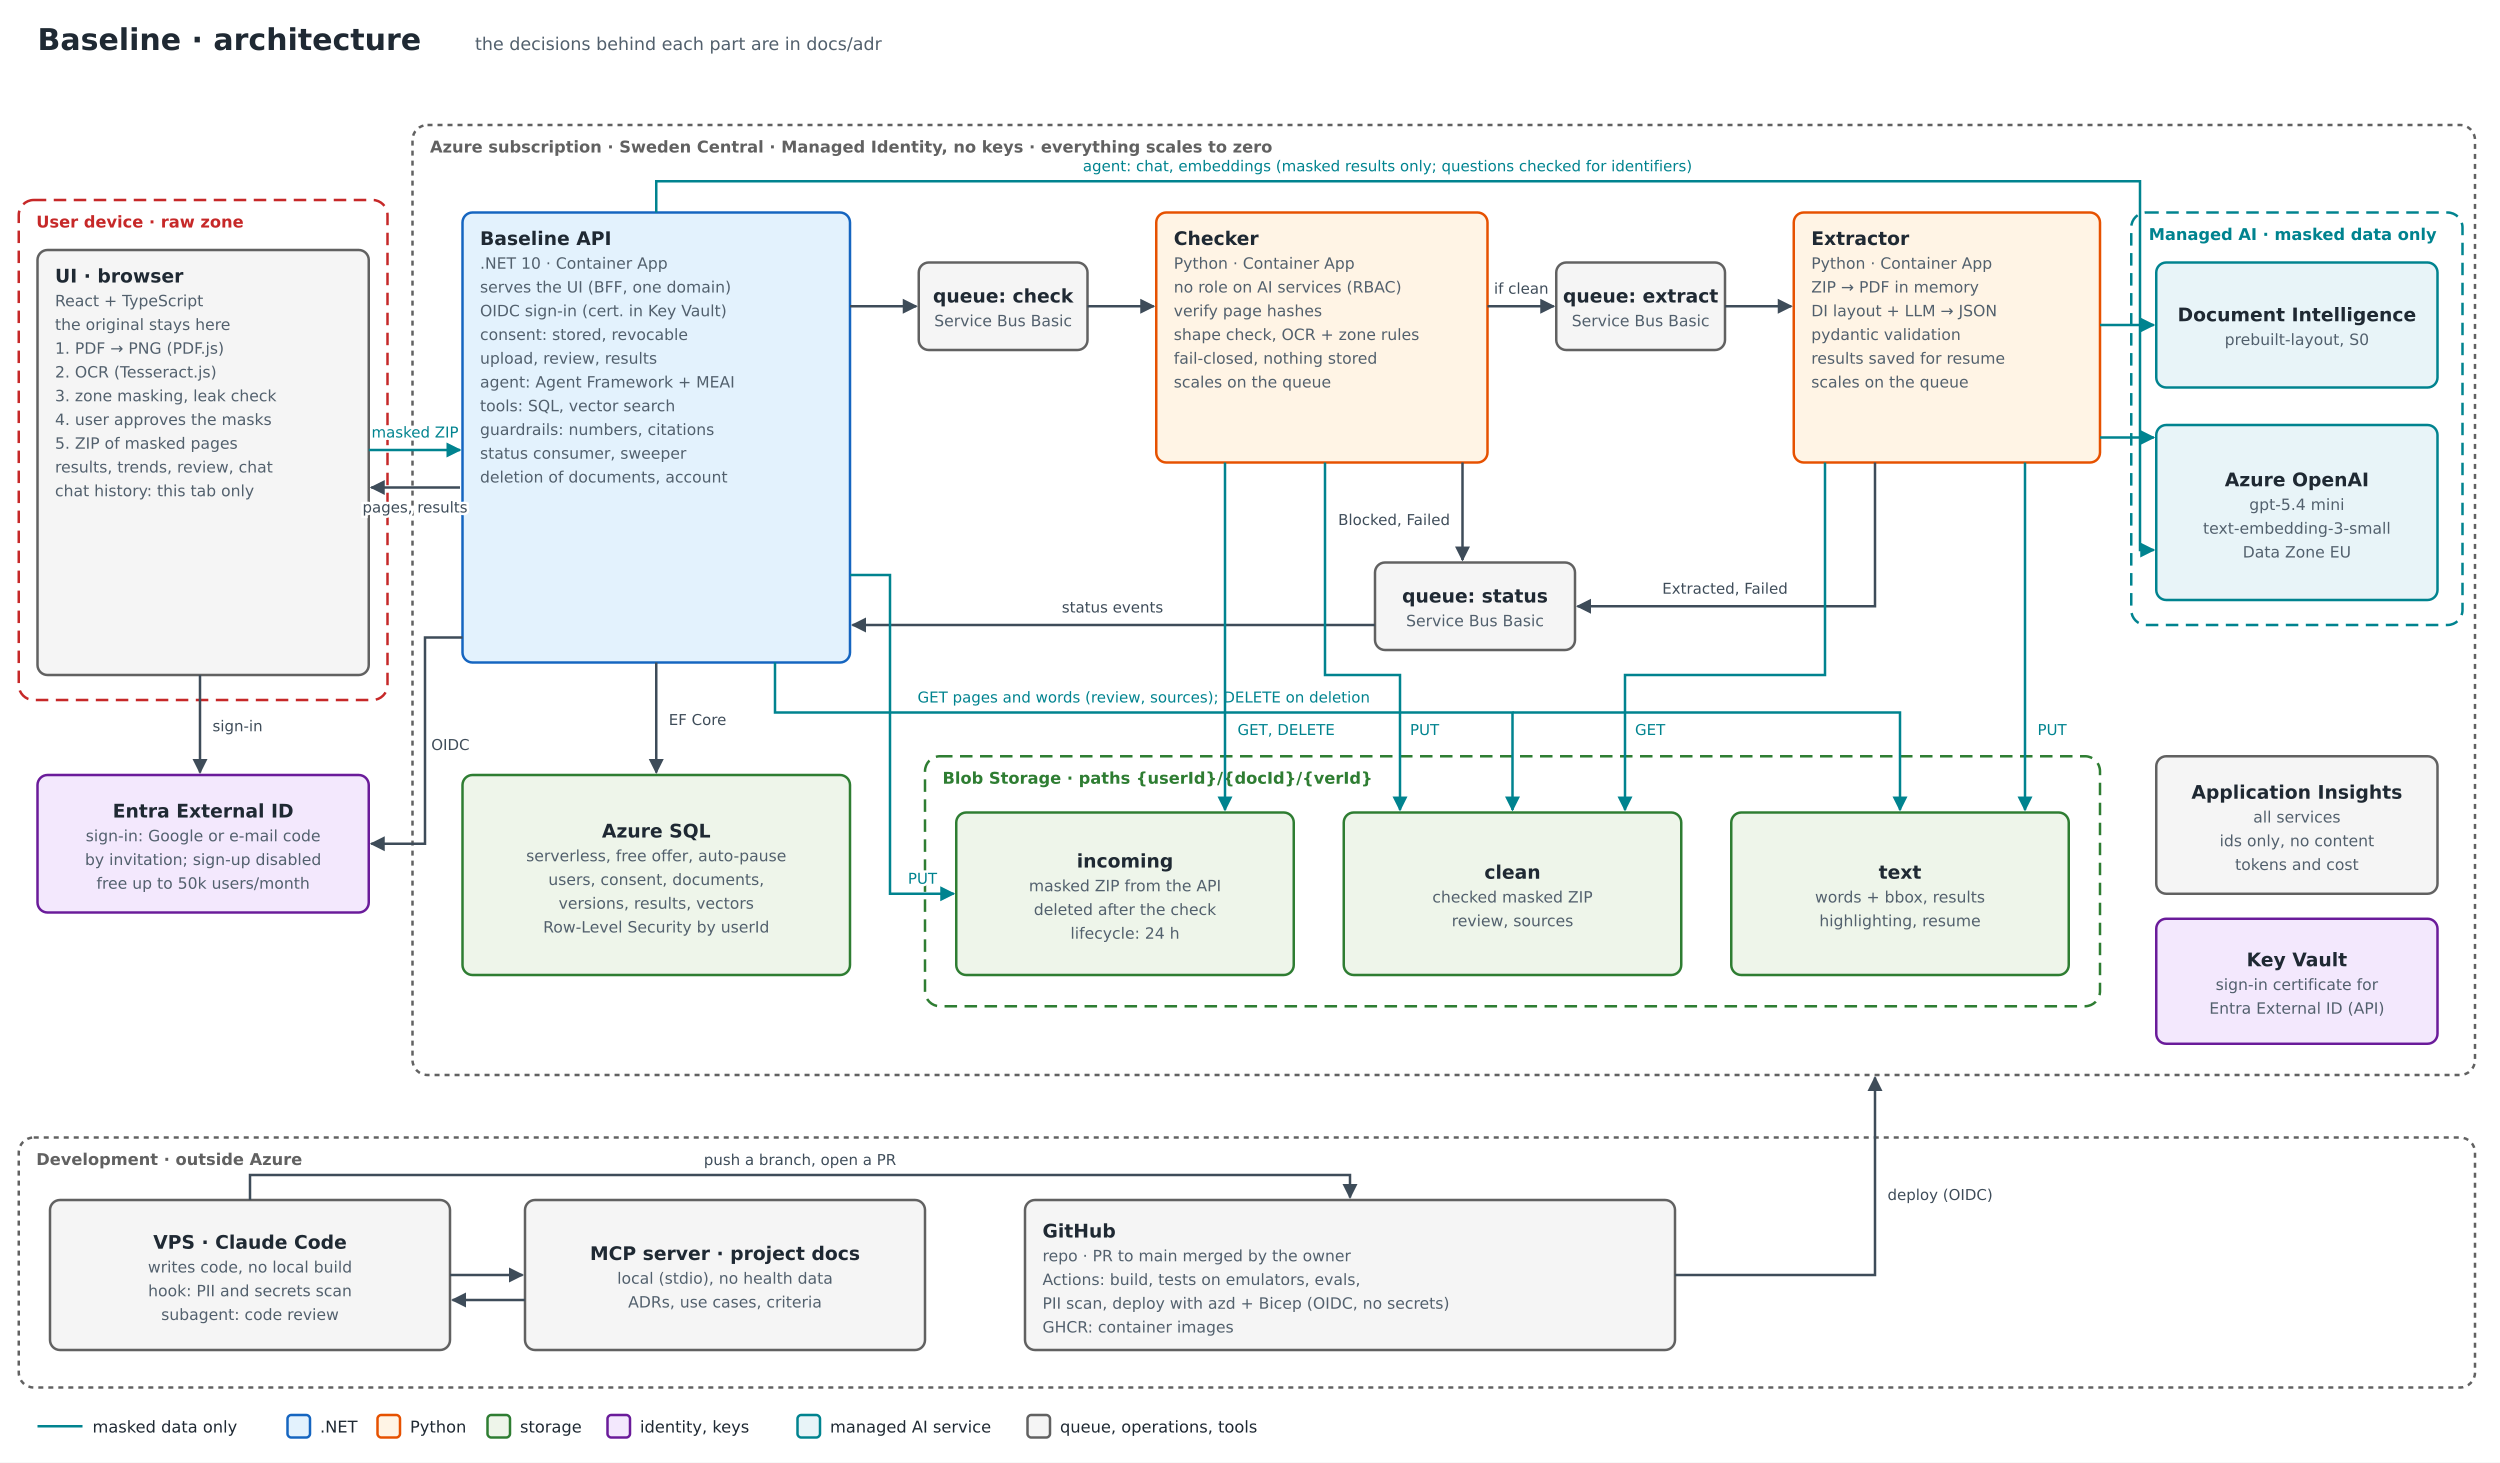
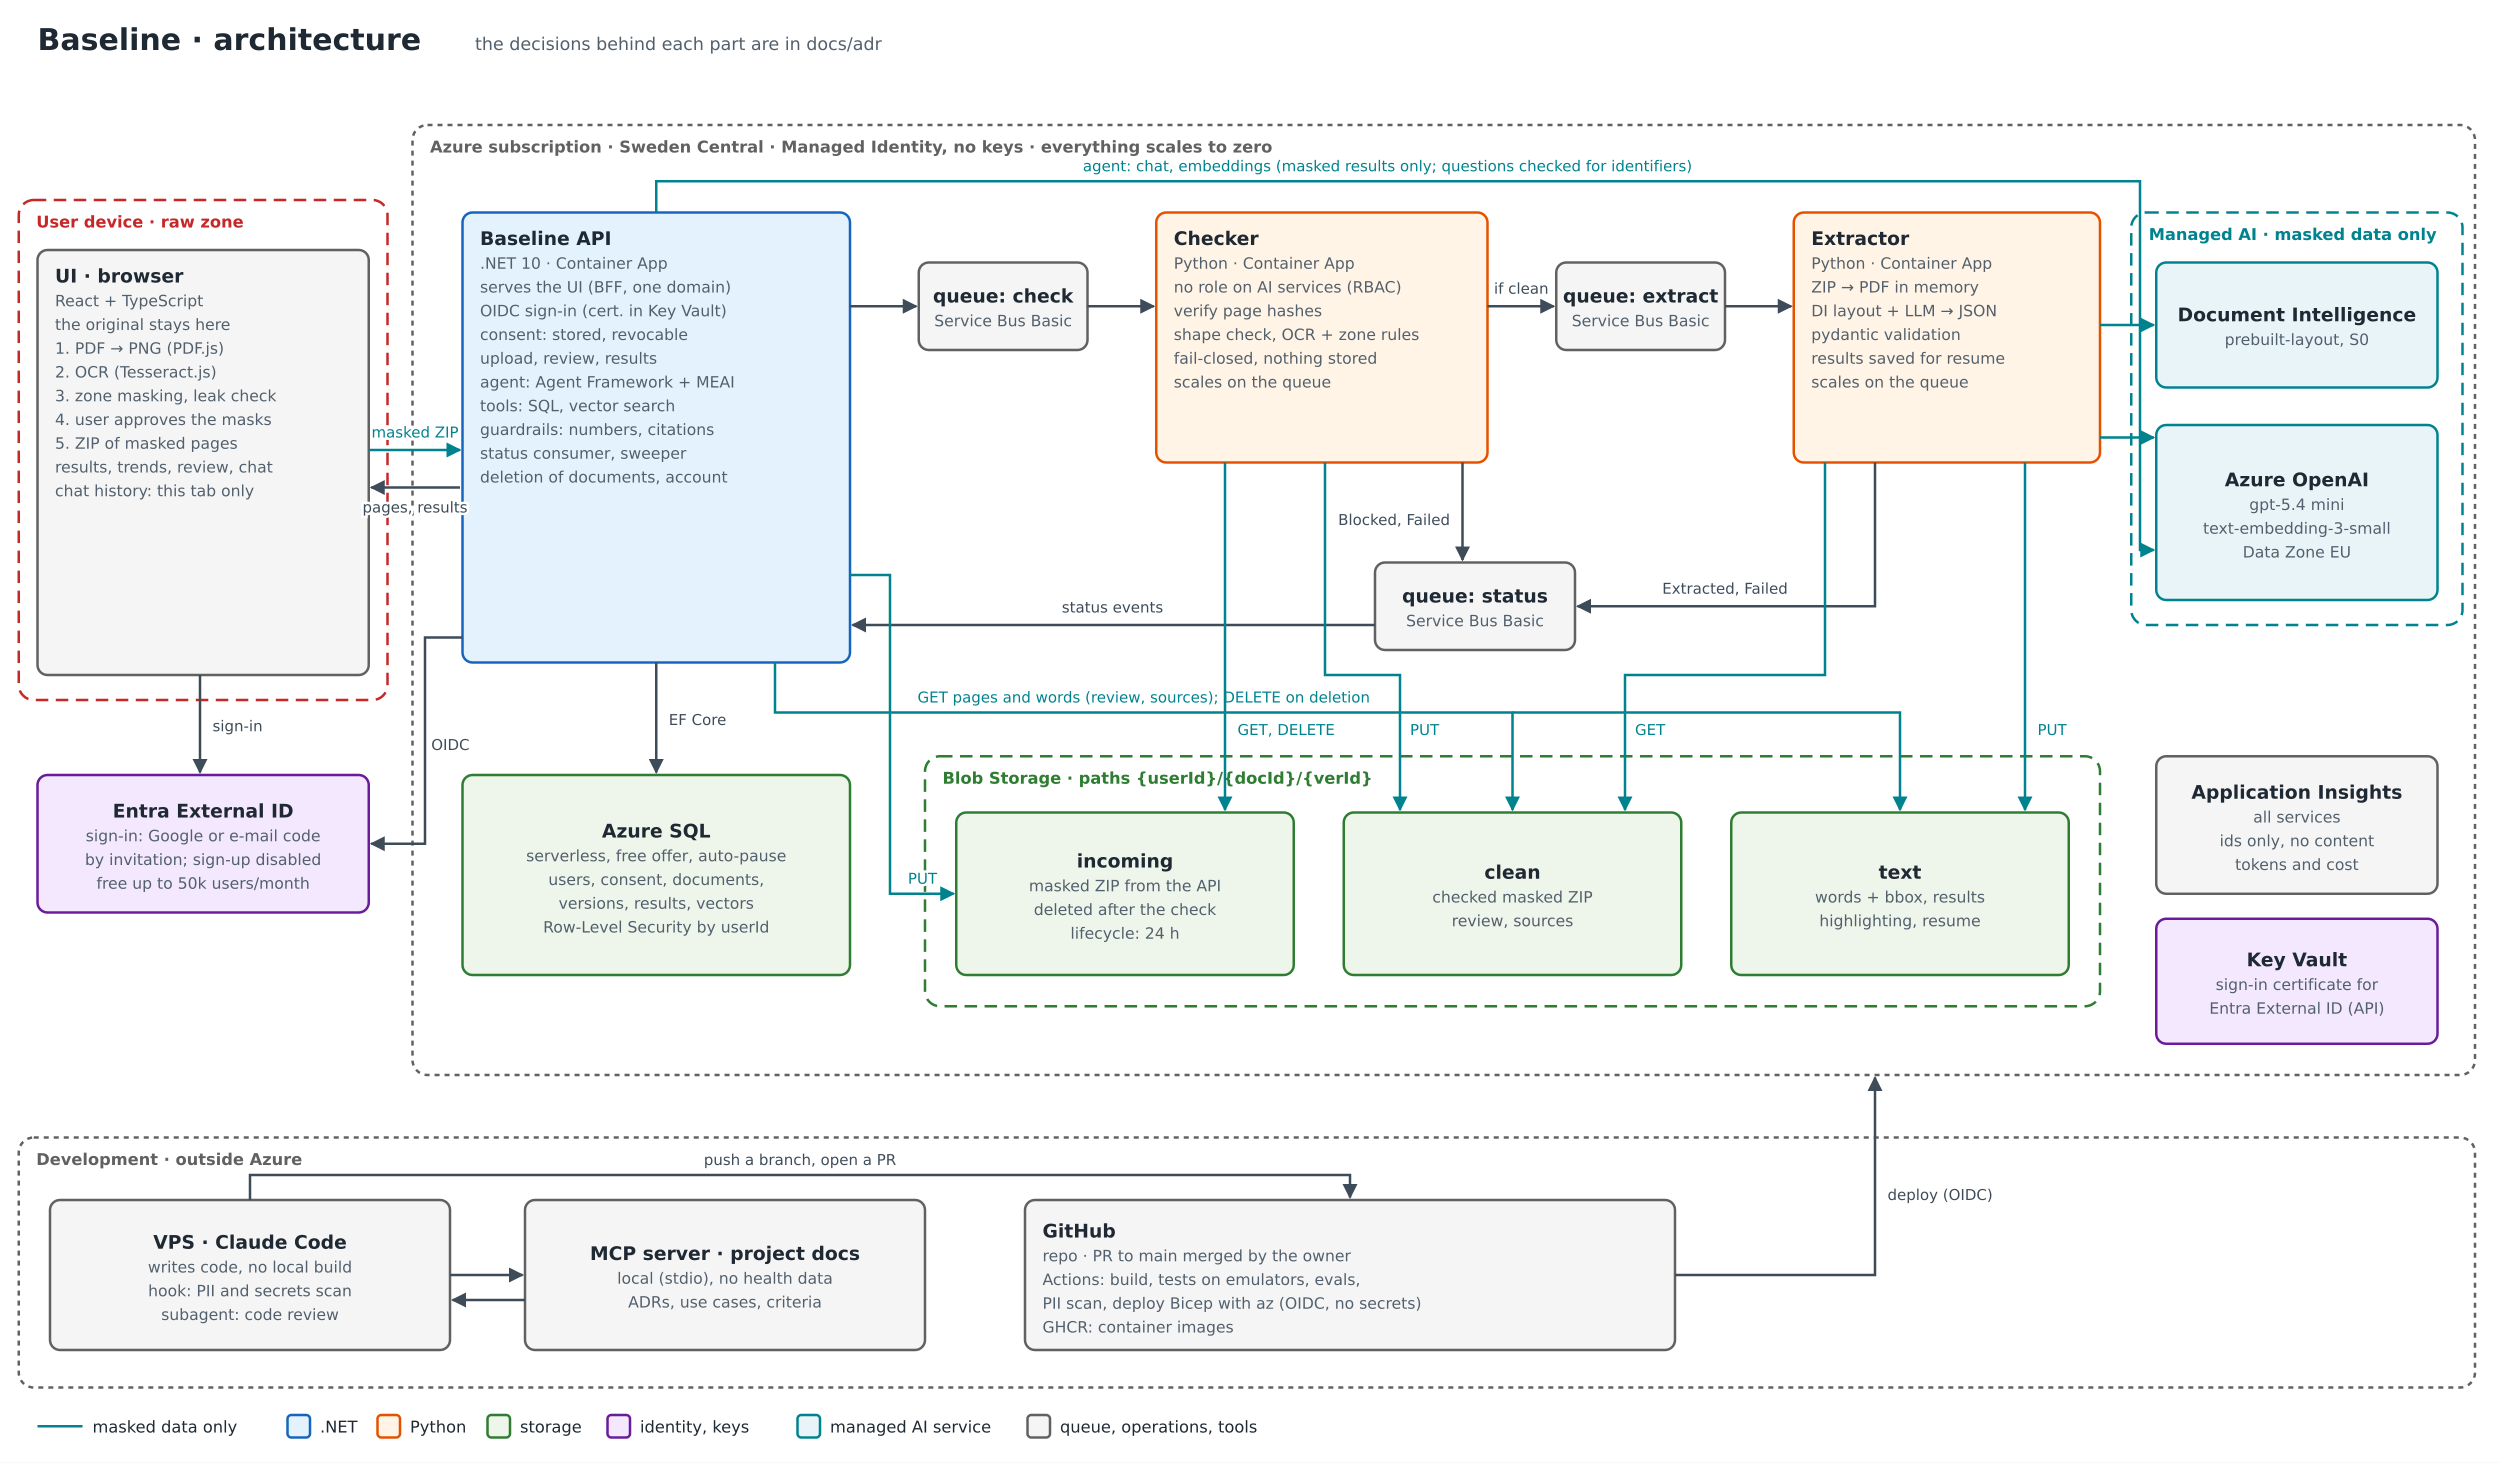
<svg xmlns="http://www.w3.org/2000/svg" width="2000" height="1170" viewBox="0 0 2000 1170" font-family="DejaVu Sans, Arial, sans-serif">
  <defs>
    <marker id="arr" viewBox="0 0 10 10" refX="9" refY="5" markerWidth="6" markerHeight="6" orient="auto-start-reverse">
      <path d="M0 0 L10 5 L0 10 z" fill="#3e4c59" />
    </marker>
    <marker id="arr-6a1b9a" viewBox="0 0 10 10" refX="9" refY="5" markerWidth="6" markerHeight="6" orient="auto-start-reverse">
      <path d="M0 0 L10 5 L0 10 z" fill="#6a1b9a" />
    </marker>
    <marker id="arr-00838f" viewBox="0 0 10 10" refX="9" refY="5" markerWidth="6" markerHeight="6" orient="auto-start-reverse">
      <path d="M0 0 L10 5 L0 10 z" fill="#00838f" />
    </marker>
  </defs>
  <rect width="100%" height="100%" fill="#ffffff" />
  <text x="30" y="40" font-size="24" font-weight="bold" fill="#1f2933">Baseline · architecture</text>
  <text x="380" y="40" font-size="14" fill="#52606d">the decisions behind each part are in docs/adr</text>
  <g transform="translate(0,60)">
    <rect x="330" y="40" width="1650" height="760" rx="12" fill="none" stroke="#616161" stroke-width="2" stroke-dasharray="4 4" />
    <text x="344" y="62" font-size="13" font-weight="bold" fill="#616161">Azure subscription · Sweden Central · Managed Identity, no keys · everything scales to zero</text>
    <rect x="15" y="100" width="295" height="400" rx="12" fill="none" stroke="#c62828" stroke-width="2" stroke-dasharray="10 6" />
    <text x="29" y="122" font-size="13" font-weight="bold" fill="#c62828">User device · raw zone</text>
    <rect x="1705" y="110" width="265" height="330" rx="12" fill="none" stroke="#00838f" stroke-width="2" stroke-dasharray="10 6" />
    <text x="1719" y="132" font-size="13" font-weight="bold" fill="#00838f">Managed AI · masked data only</text>
    <rect x="740" y="545" width="940" height="200" rx="12" fill="none" stroke="#2e7d32" stroke-width="2" stroke-dasharray="10 6" />
    <text x="754" y="567" font-size="13" font-weight="bold" fill="#2e7d32">Blob Storage · paths {userId}/{docId}/{verId}</text>
    <rect x="15" y="850" width="1965" height="200" rx="12" fill="none" stroke="#616161" stroke-width="2" stroke-dasharray="4 4" />
    <text x="29" y="872" font-size="13" font-weight="bold" fill="#616161">Development · outside Azure</text>
    <rect x="30" y="140" width="265" height="340" rx="8" fill="#f5f5f5" stroke="#616161" stroke-width="2" />
    <text x="44" y="166" text-anchor="start" font-weight="bold" font-size="15" fill="#1f2933">UI · browser</text>
    <text x="44" y="185" text-anchor="start" font-size="12.5" fill="#52606d">React + TypeScript</text>
    <text x="44" y="204" text-anchor="start" font-size="12.5" fill="#52606d">the original stays here</text>
    <text x="44" y="223" text-anchor="start" font-size="12.5" fill="#52606d">1. PDF → PNG (PDF.js)</text>
    <text x="44" y="242" text-anchor="start" font-size="12.5" fill="#52606d">2. OCR (Tesseract.js)</text>
    <text x="44" y="261" text-anchor="start" font-size="12.5" fill="#52606d">3. zone masking, leak check</text>
    <text x="44" y="280" text-anchor="start" font-size="12.5" fill="#52606d">4. user approves the masks</text>
    <text x="44" y="299" text-anchor="start" font-size="12.5" fill="#52606d">5. ZIP of masked pages</text>
    <text x="44" y="318" text-anchor="start" font-size="12.5" fill="#52606d">results, trends, review, chat</text>
    <text x="44" y="337" text-anchor="start" font-size="12.5" fill="#52606d">chat history: this tab only</text>
    <rect x="30" y="560" width="265" height="110" rx="8" fill="#f3e8fd" stroke="#6a1b9a" stroke-width="2" />
    <text x="162.5" y="594" text-anchor="middle" font-weight="bold" font-size="15" fill="#1f2933">Entra External ID</text>
    <text x="162.5" y="613" text-anchor="middle" font-size="12.5" fill="#52606d">sign-in: Google or e-mail code</text>
    <text x="162.5" y="632" text-anchor="middle" font-size="12.5" fill="#52606d">by invitation; sign-up disabled</text>
    <text x="162.5" y="651" text-anchor="middle" font-size="12.5" fill="#52606d">free up to 50k users/month</text>
    <rect x="370" y="110" width="310" height="360" rx="8" fill="#e3f2fd" stroke="#1565c0" stroke-width="2" />
    <text x="384" y="136" text-anchor="start" font-weight="bold" font-size="15" fill="#1f2933">Baseline API</text>
    <text x="384" y="155" text-anchor="start" font-size="12.5" fill="#52606d">.NET 10 · Container App</text>
    <text x="384" y="174" text-anchor="start" font-size="12.5" fill="#52606d">serves the UI (BFF, one domain)</text>
    <text x="384" y="193" text-anchor="start" font-size="12.5" fill="#52606d">OIDC sign-in (cert. in Key Vault)</text>
    <text x="384" y="212" text-anchor="start" font-size="12.5" fill="#52606d">consent: stored, revocable</text>
    <text x="384" y="231" text-anchor="start" font-size="12.5" fill="#52606d">upload, review, results</text>
    <text x="384" y="250" text-anchor="start" font-size="12.5" fill="#52606d">agent: Agent Framework + MEAI</text>
    <text x="384" y="269" text-anchor="start" font-size="12.5" fill="#52606d">  tools: SQL, vector search</text>
    <text x="384" y="288" text-anchor="start" font-size="12.5" fill="#52606d">  guardrails: numbers, citations</text>
    <text x="384" y="307" text-anchor="start" font-size="12.5" fill="#52606d">status consumer, sweeper</text>
    <text x="384" y="326" text-anchor="start" font-size="12.5" fill="#52606d">deletion of documents, account</text>
    <rect x="370" y="560" width="310" height="160" rx="8" fill="#eef5ea" stroke="#2e7d32" stroke-width="2" />
    <text x="525" y="610" text-anchor="middle" font-weight="bold" font-size="15" fill="#1f2933">Azure SQL</text>
    <text x="525" y="629" text-anchor="middle" font-size="12.5" fill="#52606d">serverless, free offer, auto-pause</text>
    <text x="525" y="648" text-anchor="middle" font-size="12.5" fill="#52606d">users, consent, documents,</text>
    <text x="525" y="667" text-anchor="middle" font-size="12.5" fill="#52606d">versions, results, vectors</text>
    <text x="525" y="686" text-anchor="middle" font-size="12.5" fill="#52606d">Row-Level Security by userId</text>
    <rect x="735" y="150" width="135" height="70" rx="8" fill="#f5f5f5" stroke="#616161" stroke-width="2" />
    <text x="802.5" y="182" text-anchor="middle" font-weight="bold" font-size="15" fill="#1f2933">queue: check</text>
    <text x="802.5" y="201" text-anchor="middle" font-size="12.5" fill="#52606d">Service Bus Basic</text>
    <rect x="925" y="110" width="265" height="200" rx="8" fill="#fff4e5" stroke="#e65100" stroke-width="2" />
    <text x="939" y="136" text-anchor="start" font-weight="bold" font-size="15" fill="#1f2933">Checker</text>
    <text x="939" y="155" text-anchor="start" font-size="12.5" fill="#52606d">Python · Container App</text>
    <text x="939" y="174" text-anchor="start" font-size="12.5" fill="#52606d">no role on AI services (RBAC)</text>
    <text x="939" y="193" text-anchor="start" font-size="12.5" fill="#52606d">verify page hashes</text>
    <text x="939" y="212" text-anchor="start" font-size="12.5" fill="#52606d">shape check, OCR + zone rules</text>
    <text x="939" y="231" text-anchor="start" font-size="12.5" fill="#52606d">fail-closed, nothing stored</text>
    <text x="939" y="250" text-anchor="start" font-size="12.5" fill="#52606d">scales on the queue</text>
    <rect x="1245" y="150" width="135" height="70" rx="8" fill="#f5f5f5" stroke="#616161" stroke-width="2" />
    <text x="1312.5" y="182" text-anchor="middle" font-weight="bold" font-size="15" fill="#1f2933">queue: extract</text>
    <text x="1312.5" y="201" text-anchor="middle" font-size="12.5" fill="#52606d">Service Bus Basic</text>
    <rect x="1435" y="110" width="245" height="200" rx="8" fill="#fff4e5" stroke="#e65100" stroke-width="2" />
    <text x="1449" y="136" text-anchor="start" font-weight="bold" font-size="15" fill="#1f2933">Extractor</text>
    <text x="1449" y="155" text-anchor="start" font-size="12.5" fill="#52606d">Python · Container App</text>
    <text x="1449" y="174" text-anchor="start" font-size="12.5" fill="#52606d">ZIP → PDF in memory</text>
    <text x="1449" y="193" text-anchor="start" font-size="12.5" fill="#52606d">DI layout + LLM → JSON</text>
    <text x="1449" y="212" text-anchor="start" font-size="12.5" fill="#52606d">pydantic validation</text>
    <text x="1449" y="231" text-anchor="start" font-size="12.5" fill="#52606d">results saved for resume</text>
    <text x="1449" y="250" text-anchor="start" font-size="12.5" fill="#52606d">scales on the queue</text>
    <rect x="1100" y="390" width="160" height="70" rx="8" fill="#f5f5f5" stroke="#616161" stroke-width="2" />
    <text x="1180" y="422" text-anchor="middle" font-weight="bold" font-size="15" fill="#1f2933">queue: status</text>
    <text x="1180" y="441" text-anchor="middle" font-size="12.5" fill="#52606d">Service Bus Basic</text>
    <rect x="765" y="590" width="270" height="130" rx="8" fill="#eef5ea" stroke="#2e7d32" stroke-width="2" />
    <text x="900" y="634" text-anchor="middle" font-weight="bold" font-size="15" fill="#1f2933">incoming</text>
    <text x="900" y="653" text-anchor="middle" font-size="12.5" fill="#52606d">masked ZIP from the API</text>
    <text x="900" y="672" text-anchor="middle" font-size="12.5" fill="#52606d">deleted after the check</text>
    <text x="900" y="691" text-anchor="middle" font-size="12.5" fill="#52606d">lifecycle: 24 h</text>
    <rect x="1075" y="590" width="270" height="130" rx="8" fill="#eef5ea" stroke="#2e7d32" stroke-width="2" />
    <text x="1210" y="643" text-anchor="middle" font-weight="bold" font-size="15" fill="#1f2933">clean</text>
    <text x="1210" y="662" text-anchor="middle" font-size="12.5" fill="#52606d">checked masked ZIP</text>
    <text x="1210" y="681" text-anchor="middle" font-size="12.5" fill="#52606d">review, sources</text>
    <rect x="1385" y="590" width="270" height="130" rx="8" fill="#eef5ea" stroke="#2e7d32" stroke-width="2" />
    <text x="1520" y="643" text-anchor="middle" font-weight="bold" font-size="15" fill="#1f2933">text</text>
    <text x="1520" y="662" text-anchor="middle" font-size="12.5" fill="#52606d">words + bbox, results</text>
    <text x="1520" y="681" text-anchor="middle" font-size="12.5" fill="#52606d">highlighting, resume</text>
    <rect x="1725" y="150" width="225" height="100" rx="8" fill="#e8f4f8" stroke="#00838f" stroke-width="2" />
    <text x="1837.5" y="197" text-anchor="middle" font-weight="bold" font-size="15" fill="#1f2933">Document Intelligence</text>
    <text x="1837.5" y="216" text-anchor="middle" font-size="12.5" fill="#52606d">prebuilt-layout, S0</text>
    <rect x="1725" y="280" width="225" height="140" rx="8" fill="#e8f4f8" stroke="#00838f" stroke-width="2" />
    <text x="1837.5" y="329" text-anchor="middle" font-weight="bold" font-size="15" fill="#1f2933">Azure OpenAI</text>
    <text x="1837.5" y="348" text-anchor="middle" font-size="12.5" fill="#52606d">gpt-5.4 mini</text>
    <text x="1837.5" y="367" text-anchor="middle" font-size="12.5" fill="#52606d">text-embedding-3-small</text>
    <text x="1837.5" y="386" text-anchor="middle" font-size="12.5" fill="#52606d">Data Zone EU</text>
    <rect x="1725" y="545" width="225" height="110" rx="8" fill="#f5f5f5" stroke="#616161" stroke-width="2" />
    <text x="1837.5" y="579" text-anchor="middle" font-weight="bold" font-size="15" fill="#1f2933">Application Insights</text>
    <text x="1837.5" y="598" text-anchor="middle" font-size="12.5" fill="#52606d">all services</text>
    <text x="1837.5" y="617" text-anchor="middle" font-size="12.5" fill="#52606d">ids only, no content</text>
    <text x="1837.5" y="636" text-anchor="middle" font-size="12.5" fill="#52606d">tokens and cost</text>
    <rect x="1725" y="675" width="225" height="100" rx="8" fill="#f3e8fd" stroke="#6a1b9a" stroke-width="2" />
    <text x="1837.5" y="713" text-anchor="middle" font-weight="bold" font-size="15" fill="#1f2933">Key Vault</text>
    <text x="1837.5" y="732" text-anchor="middle" font-size="12.5" fill="#52606d">sign-in certificate for</text>
    <text x="1837.5" y="751" text-anchor="middle" font-size="12.5" fill="#52606d">Entra External ID (API)</text>
    <rect x="40" y="900" width="320" height="120" rx="8" fill="#f5f5f5" stroke="#616161" stroke-width="2" />
    <text x="200" y="939" text-anchor="middle" font-weight="bold" font-size="15" fill="#1f2933">VPS · Claude Code</text>
    <text x="200" y="958" text-anchor="middle" font-size="12.5" fill="#52606d">writes code, no local build</text>
    <text x="200" y="977" text-anchor="middle" font-size="12.5" fill="#52606d">hook: PII and secrets scan</text>
    <text x="200" y="996" text-anchor="middle" font-size="12.5" fill="#52606d">subagent: code review</text>
    <rect x="420" y="900" width="320" height="120" rx="8" fill="#f5f5f5" stroke="#616161" stroke-width="2" />
    <text x="580" y="948" text-anchor="middle" font-weight="bold" font-size="15" fill="#1f2933">MCP server · project docs</text>
    <text x="580" y="967" text-anchor="middle" font-size="12.5" fill="#52606d">local (stdio), no health data</text>
    <text x="580" y="986" text-anchor="middle" font-size="12.5" fill="#52606d">ADRs, use cases, criteria</text>
    <rect x="820" y="900" width="520" height="120" rx="8" fill="#f5f5f5" stroke="#616161" stroke-width="2" />
    <text x="834" y="930" text-anchor="start" font-weight="bold" font-size="15" fill="#1f2933">GitHub</text>
    <text x="834" y="949" text-anchor="start" font-size="12.5" fill="#52606d">repo · PR to main merged by the owner</text>
    <text x="834" y="968" text-anchor="start" font-size="12.5" fill="#52606d">Actions: build, tests on emulators, evals,</text>
-     <text x="834" y="987" text-anchor="start" font-size="12.5" fill="#52606d">PII scan, deploy with azd + Bicep (OIDC, no secrets)</text>
+     <text x="834" y="987" text-anchor="start" font-size="12.5" fill="#52606d">PII scan, deploy Bicep with az (OIDC, no secrets)</text>
    <text x="834" y="1006" text-anchor="start" font-size="12.5" fill="#52606d">GHCR: container images</text>
    <path d="M295 300 L368 300" fill="none" stroke="#00838f" stroke-width="2" marker-end="url(#arr-00838f)" />
    <text x="332" y="290" text-anchor="middle" font-size="12" fill="#00838f" paint-order="stroke" stroke="#ffffff" stroke-width="4">masked ZIP</text>
    <path d="M368 330 L297 330" fill="none" stroke="#3e4c59" stroke-width="2" marker-end="url(#arr)" />
    <text x="332" y="350" text-anchor="middle" font-size="12" fill="#3e4c59" paint-order="stroke" stroke="#ffffff" stroke-width="4">pages, results</text>
    <path d="M160 480 L160 558" fill="none" stroke="#3e4c59" stroke-width="2" marker-end="url(#arr)" />
    <text x="170" y="525" text-anchor="start" font-size="12" fill="#3e4c59" paint-order="stroke" stroke="#ffffff" stroke-width="4">sign-in</text>
    <path d="M370 450 L340 450 L340 615 L297 615" fill="none" stroke="#3e4c59" stroke-width="2" marker-end="url(#arr)" />
    <text x="345" y="540" text-anchor="start" font-size="12" fill="#3e4c59" paint-order="stroke" stroke="#ffffff" stroke-width="4">OIDC</text>
    <path d="M680 185 L733 185" fill="none" stroke="#3e4c59" stroke-width="2" marker-end="url(#arr)" />
    <path d="M870 185 L923 185" fill="none" stroke="#3e4c59" stroke-width="2" marker-end="url(#arr)" />
    <path d="M1190 185 L1243 185" fill="none" stroke="#3e4c59" stroke-width="2" marker-end="url(#arr)" />
    <text x="1217" y="175" text-anchor="middle" font-size="12" fill="#3e4c59" paint-order="stroke" stroke="#ffffff" stroke-width="4">if clean</text>
    <path d="M1380 185 L1433 185" fill="none" stroke="#3e4c59" stroke-width="2" marker-end="url(#arr)" />
    <path d="M1170 310 L1170 388" fill="none" stroke="#3e4c59" stroke-width="2" marker-end="url(#arr)" />
    <text x="1160" y="360" text-anchor="end" font-size="12" fill="#3e4c59" paint-order="stroke" stroke="#ffffff" stroke-width="4">Blocked, Failed</text>
    <path d="M1500 310 L1500 425 L1262 425" fill="none" stroke="#3e4c59" stroke-width="2" marker-end="url(#arr)" />
    <text x="1380" y="415" text-anchor="middle" font-size="12" fill="#3e4c59" paint-order="stroke" stroke="#ffffff" stroke-width="4">Extracted, Failed</text>
    <path d="M1100 440 L682 440" fill="none" stroke="#3e4c59" stroke-width="2" marker-end="url(#arr)" />
    <text x="890" y="430" text-anchor="middle" font-size="12" fill="#3e4c59" paint-order="stroke" stroke="#ffffff" stroke-width="4">status events</text>
    <path d="M525 470 L525 558" fill="none" stroke="#3e4c59" stroke-width="2" marker-end="url(#arr)" />
    <text x="535" y="520" text-anchor="start" font-size="12" fill="#3e4c59" paint-order="stroke" stroke="#ffffff" stroke-width="4">EF Core</text>
    <path d="M680 400 L712 400 L712 655 L763 655" fill="none" stroke="#00838f" stroke-width="2" marker-end="url(#arr-00838f)" />
    <text x="738" y="647" text-anchor="middle" font-size="12" fill="#00838f" paint-order="stroke" stroke="#ffffff" stroke-width="4">PUT</text>
    <path d="M620 470 L620 510 L1210 510 L1210 588" fill="none" stroke="#00838f" stroke-width="2" marker-end="url(#arr-00838f)" />
    <text x="915" y="502" text-anchor="middle" font-size="12" fill="#00838f" paint-order="stroke" stroke="#ffffff" stroke-width="4">GET pages and words (review, sources); DELETE on deletion</text>
    <path d="M1210 510 L1520 510 L1520 588" fill="none" stroke="#00838f" stroke-width="2" marker-end="url(#arr-00838f)" />
    <path d="M980 310 L980 588" fill="none" stroke="#00838f" stroke-width="2" marker-end="url(#arr-00838f)" />
    <text x="990" y="528" text-anchor="start" font-size="12" fill="#00838f" paint-order="stroke" stroke="#ffffff" stroke-width="4">GET, DELETE</text>
    <path d="M1060 310 L1060 480 L1120 480 L1120 588" fill="none" stroke="#00838f" stroke-width="2" marker-end="url(#arr-00838f)" />
    <text x="1128" y="528" text-anchor="start" font-size="12" fill="#00838f" paint-order="stroke" stroke="#ffffff" stroke-width="4">PUT</text>
    <path d="M1460 310 L1460 480 L1300 480 L1300 588" fill="none" stroke="#00838f" stroke-width="2" marker-end="url(#arr-00838f)" />
    <text x="1308" y="528" text-anchor="start" font-size="12" fill="#00838f" paint-order="stroke" stroke="#ffffff" stroke-width="4">GET</text>
    <path d="M1620 310 L1620 588" fill="none" stroke="#00838f" stroke-width="2" marker-end="url(#arr-00838f)" />
    <text x="1630" y="528" text-anchor="start" font-size="12" fill="#00838f" paint-order="stroke" stroke="#ffffff" stroke-width="4">PUT</text>
    <path d="M1680 200 L1723 200" fill="none" stroke="#00838f" stroke-width="2" marker-end="url(#arr-00838f)" />
    <path d="M1680 290 L1723 290" fill="none" stroke="#00838f" stroke-width="2" marker-end="url(#arr-00838f)" />
    <path d="M525 110 L525 85 L1712 85 L1712 380 L1723 380" fill="none" stroke="#00838f" stroke-width="2" marker-end="url(#arr-00838f)" />
    <text x="1110" y="77" text-anchor="middle" font-size="12" fill="#00838f" paint-order="stroke" stroke="#ffffff" stroke-width="4">agent: chat, embeddings (masked results only; questions checked for identifiers)</text>
    <path d="M360 960 L418 960" fill="none" stroke="#3e4c59" stroke-width="2" marker-end="url(#arr)" />
    <path d="M420 980 L362 980" fill="none" stroke="#3e4c59" stroke-width="2" marker-end="url(#arr)" />
    <path d="M200 900 L200 880 L1080 880 L1080 898" fill="none" stroke="#3e4c59" stroke-width="2" marker-end="url(#arr)" />
    <text x="640" y="872" text-anchor="middle" font-size="12" fill="#3e4c59" paint-order="stroke" stroke="#ffffff" stroke-width="4">push a branch, open a PR</text>
    <path d="M1340 960 L1500 960 L1500 802" fill="none" stroke="#3e4c59" stroke-width="2" marker-end="url(#arr)" />
    <text x="1510" y="900" text-anchor="start" font-size="12" fill="#3e4c59" paint-order="stroke" stroke="#ffffff" stroke-width="4">deploy (OIDC)</text>
  </g>
  <line x1="30" y1="1141" x2="66" y2="1141" stroke="#00838f" stroke-width="2" />
  <text x="74" y="1146" font-size="13" fill="#1f2933">masked data only</text>
  <rect x="230" y="1132" width="18" height="18" rx="3" fill="#e3f2fd" stroke="#1565c0" stroke-width="2" />
  <text x="256" y="1146" font-size="13" fill="#1f2933">.NET</text>
  <rect x="302" y="1132" width="18" height="18" rx="3" fill="#fff4e5" stroke="#e65100" stroke-width="2" />
  <text x="328" y="1146" font-size="13" fill="#1f2933">Python</text>
  <rect x="390" y="1132" width="18" height="18" rx="3" fill="#eef5ea" stroke="#2e7d32" stroke-width="2" />
  <text x="416" y="1146" font-size="13" fill="#1f2933">storage</text>
  <rect x="486" y="1132" width="18" height="18" rx="3" fill="#f3e8fd" stroke="#6a1b9a" stroke-width="2" />
  <text x="512" y="1146" font-size="13" fill="#1f2933">identity, keys</text>
  <rect x="638" y="1132" width="18" height="18" rx="3" fill="#e8f4f8" stroke="#00838f" stroke-width="2" />
  <text x="664" y="1146" font-size="13" fill="#1f2933">managed AI service</text>
  <rect x="822" y="1132" width="18" height="18" rx="3" fill="#f5f5f5" stroke="#616161" stroke-width="2" />
  <text x="848" y="1146" font-size="13" fill="#1f2933">queue, operations, tools</text>
</svg>
